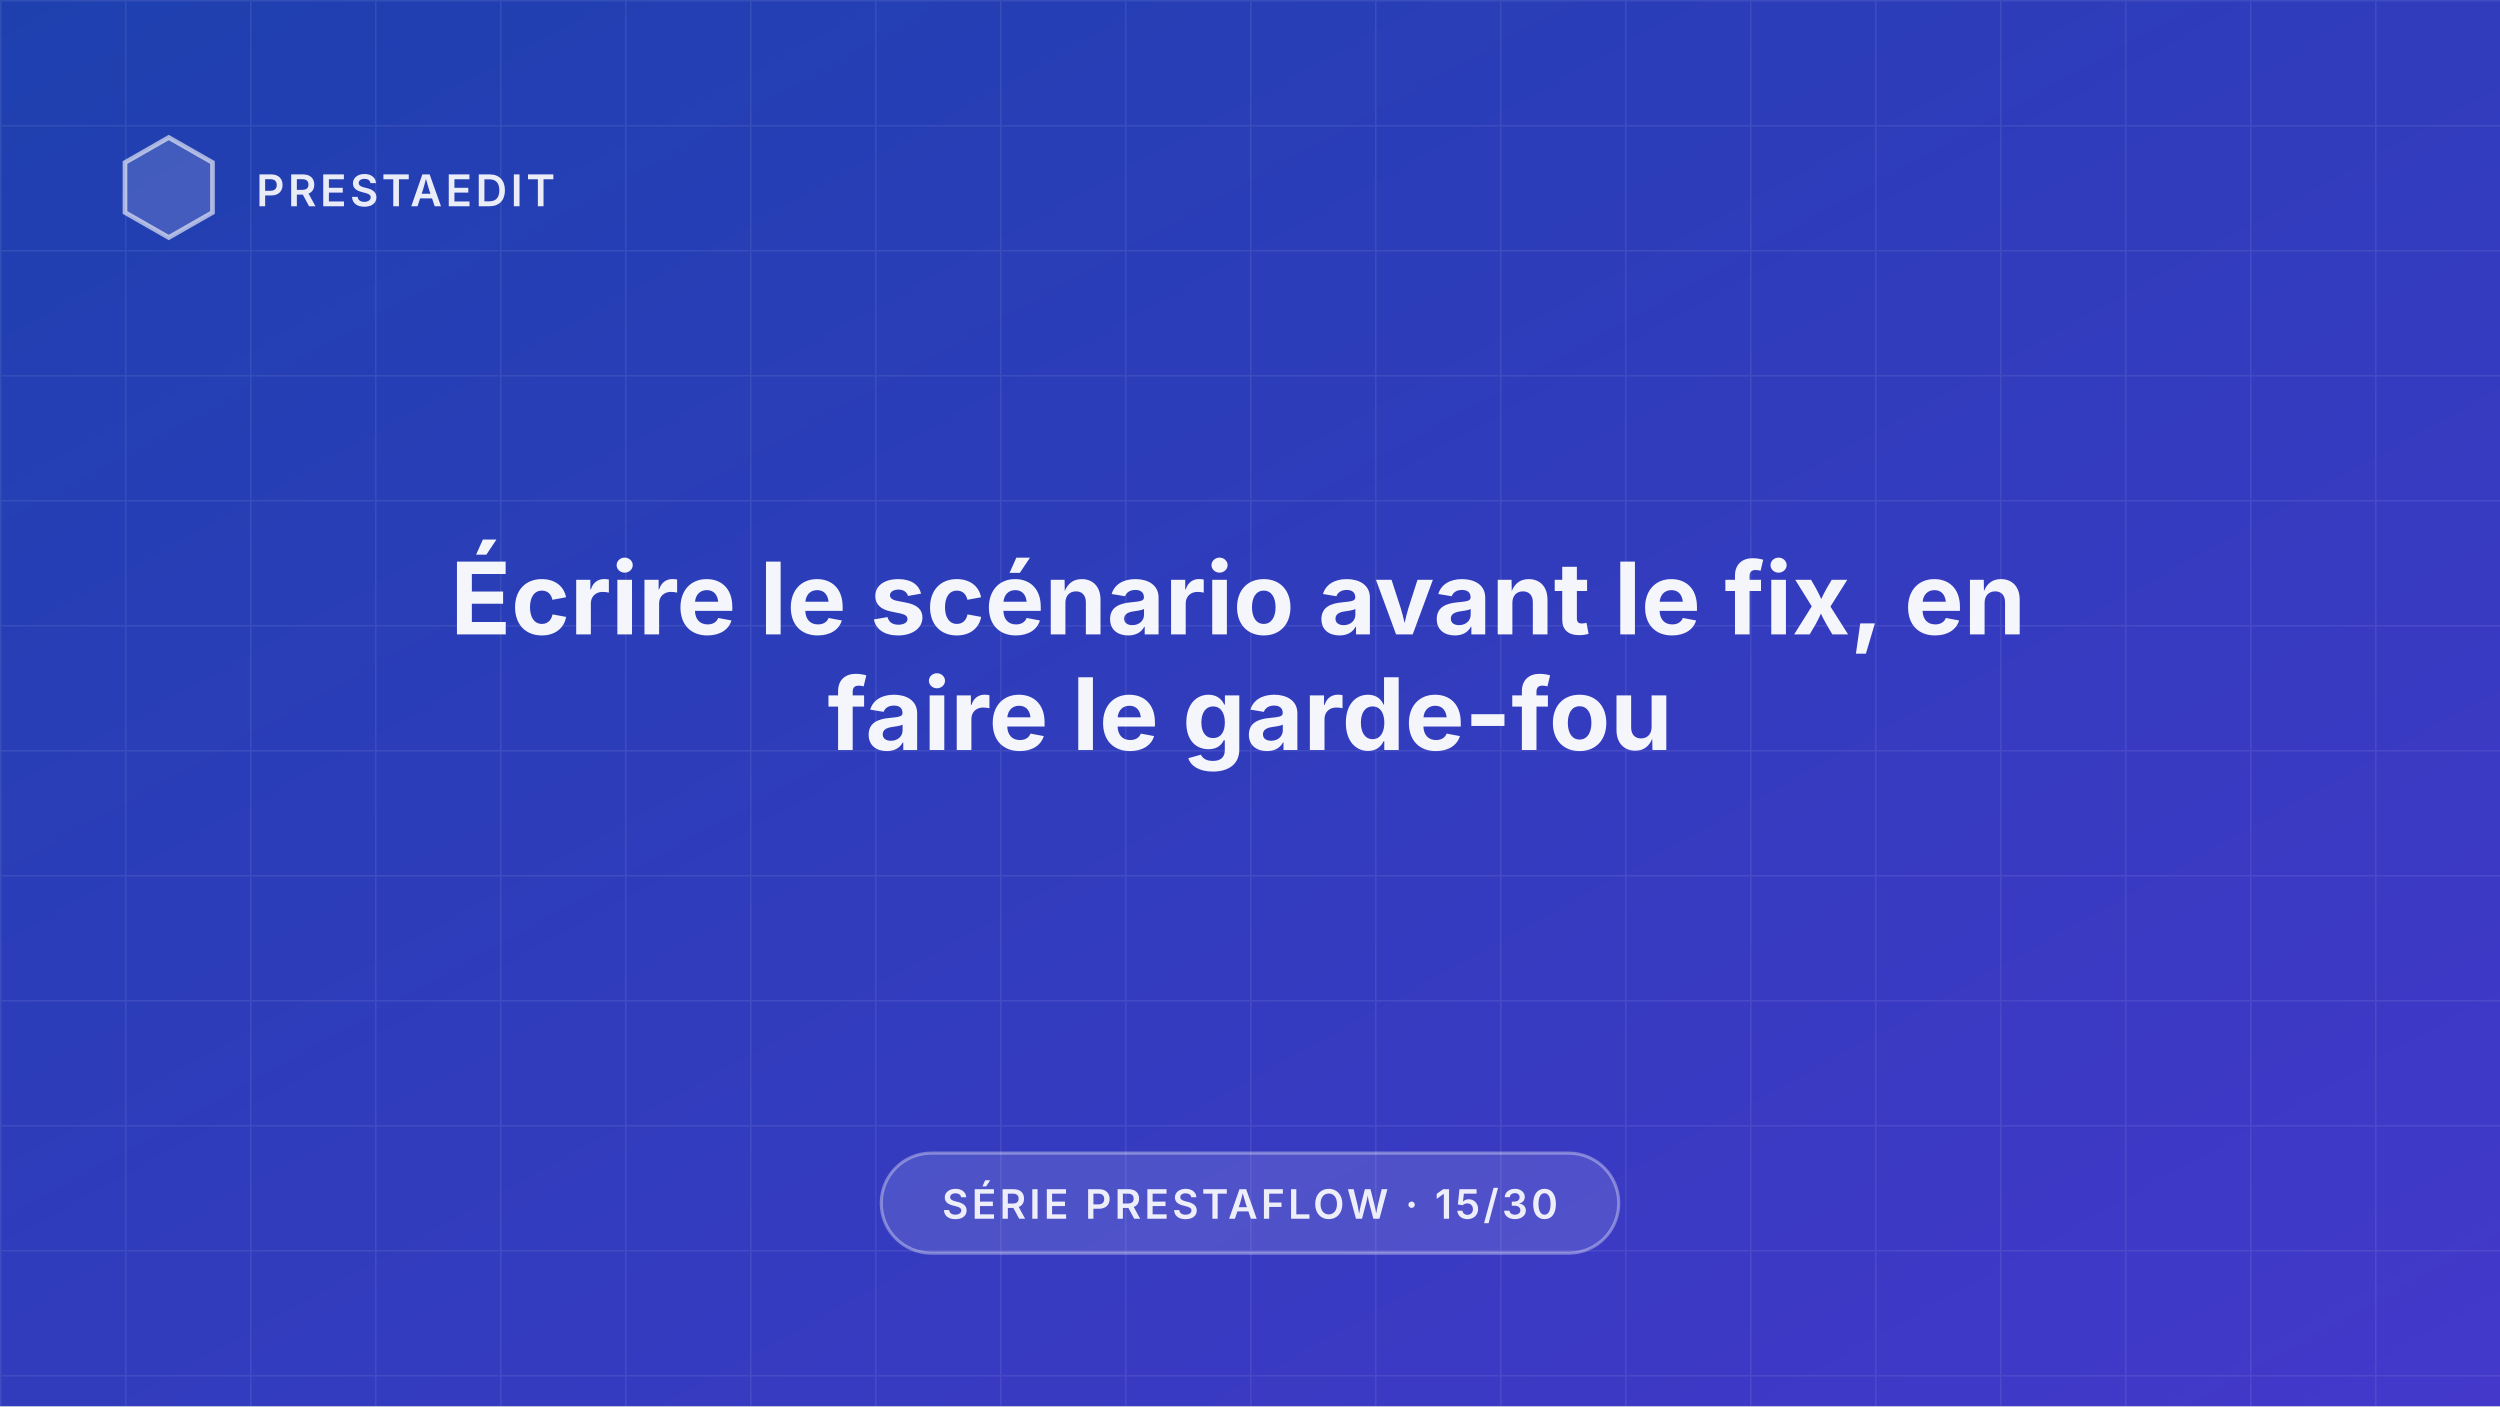
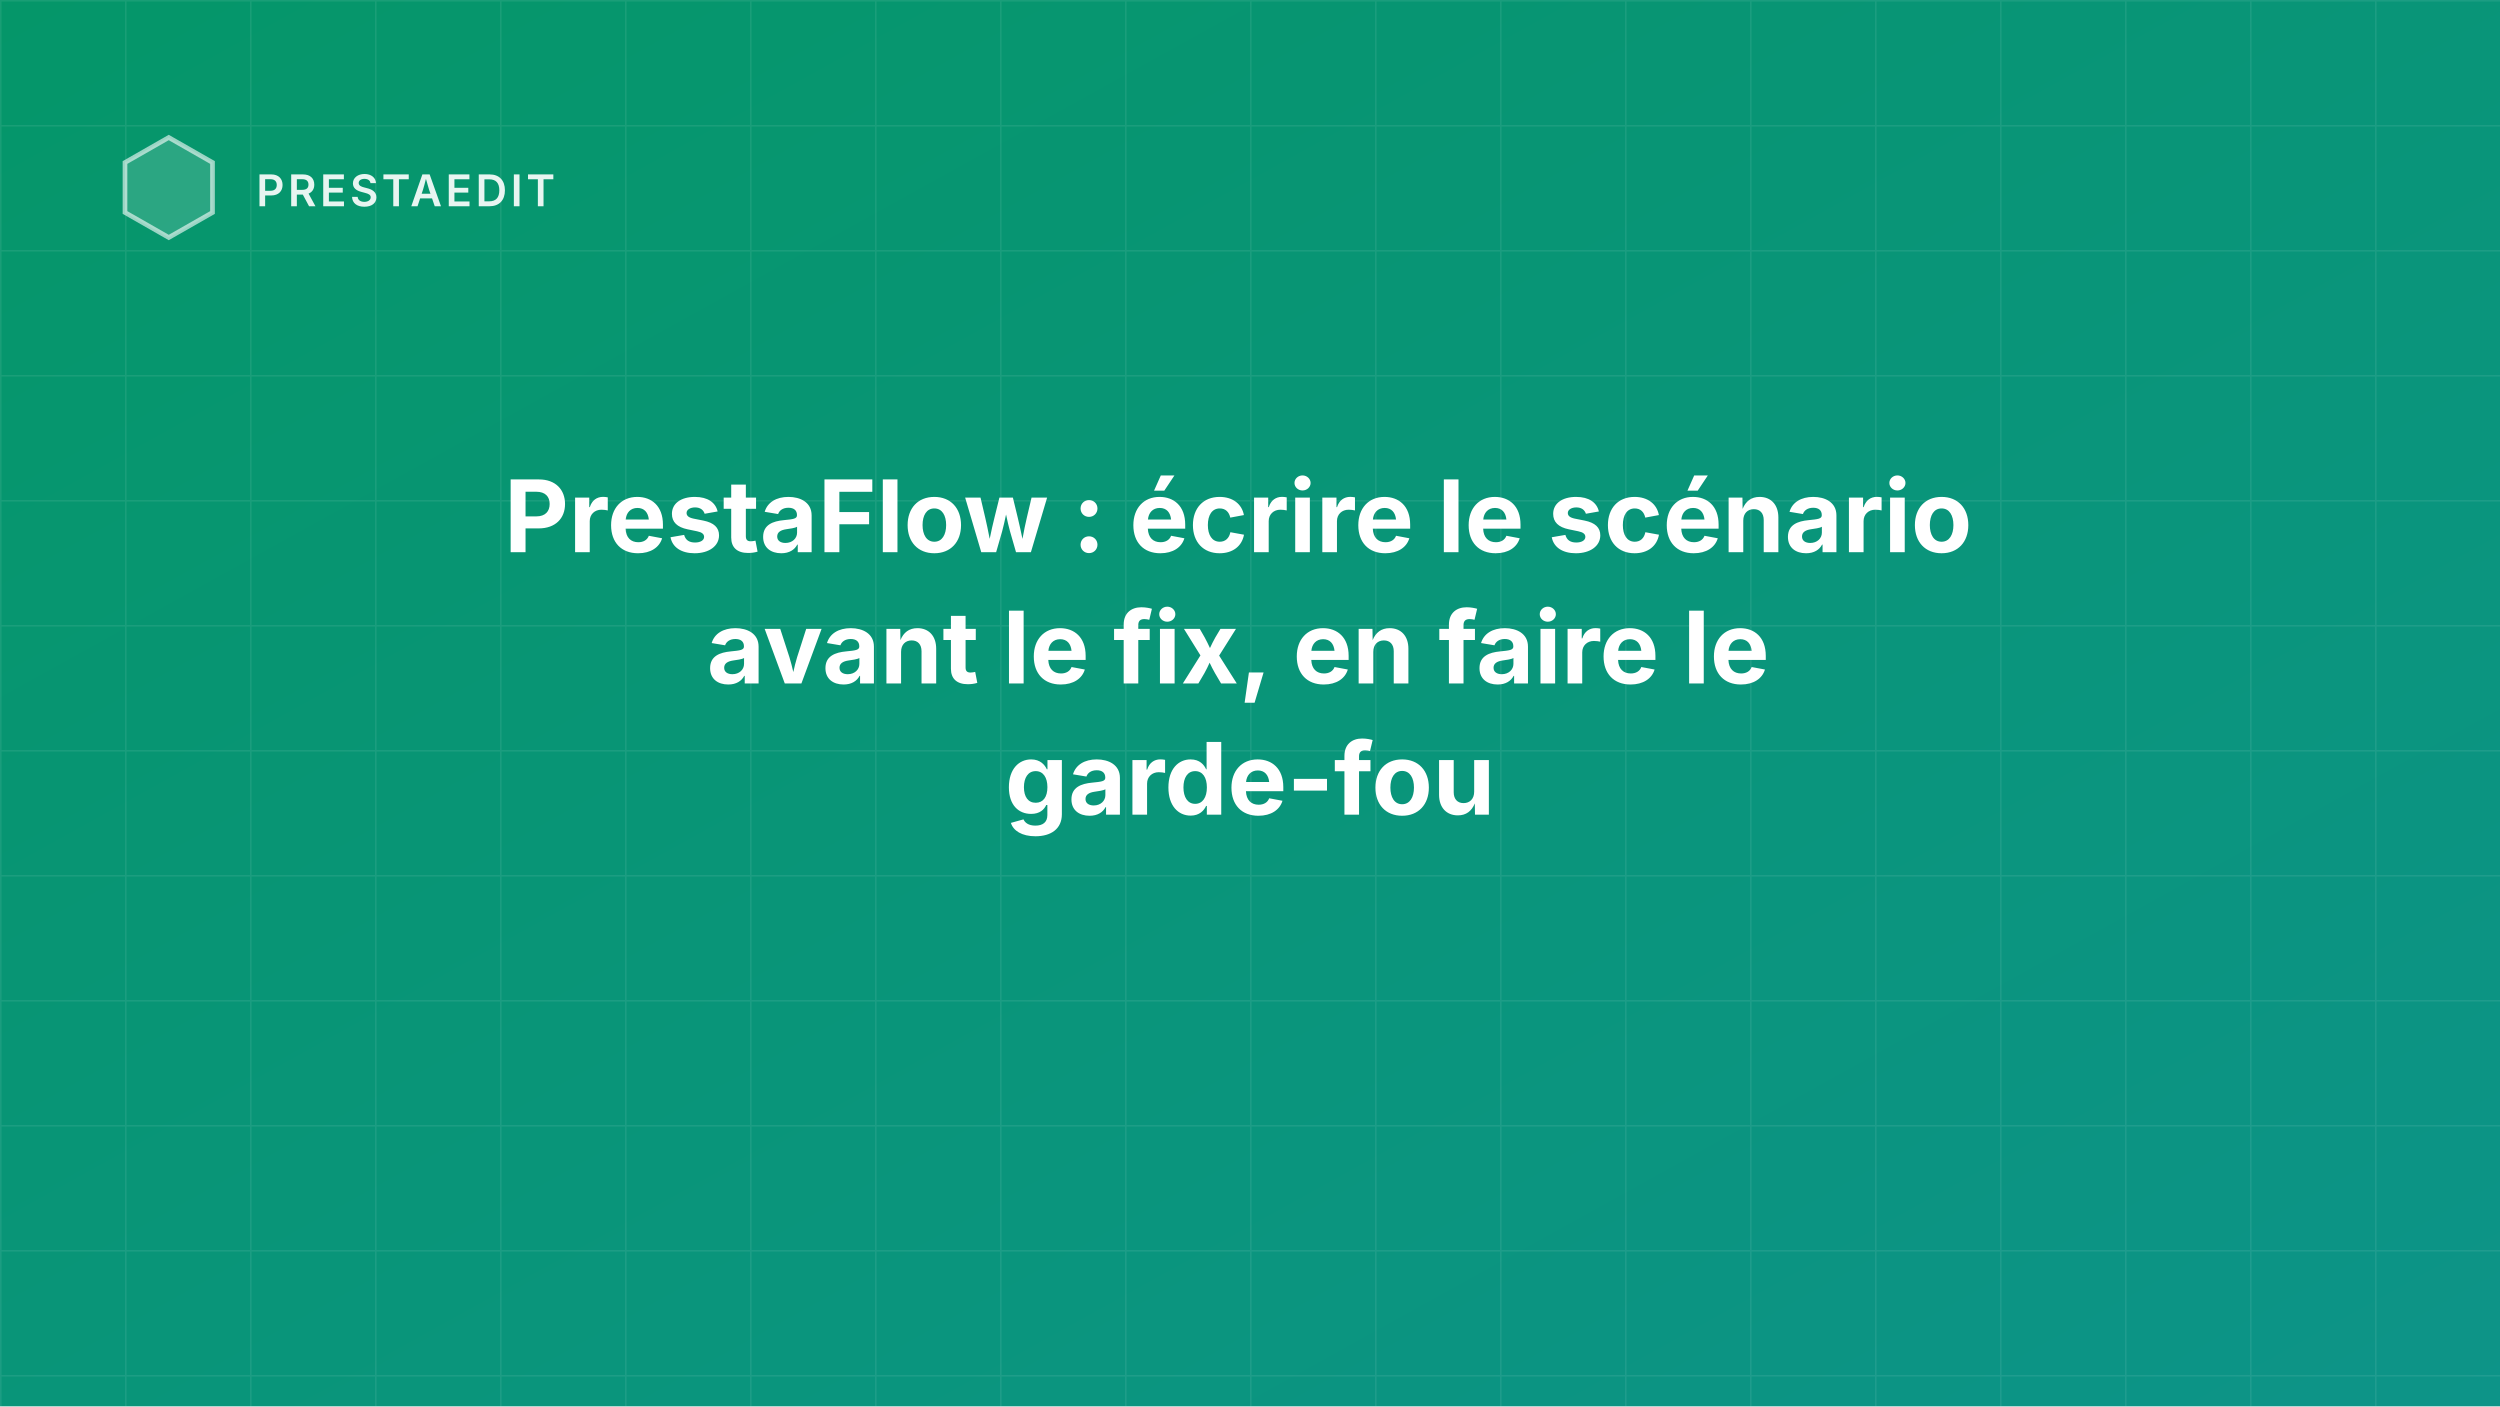
<svg xmlns="http://www.w3.org/2000/svg" width="800" height="450" viewBox="0 0 800 450" preserveAspectRatio="xMidYMid slice" role="img" aria-label="PrestaFlow : écrire le scénario avant le fix, en faire le garde-fou">
  <defs>
    <linearGradient id="bg" x1="0" y1="0" x2="1" y2="1">
-       <stop offset="0" stop-color="#1e40af" />
-       <stop offset="1" stop-color="#4338ca" />
+       <stop offset="0" stop-color="#059669" />
+       <stop offset="1" stop-color="#0d9488" />
    </linearGradient>
    <pattern id="grid" width="40" height="40" patternUnits="userSpaceOnUse">
      <path d="M40 0H0V40" fill="none" stroke="rgba(255,255,255,0.08)" stroke-width="1" />
    </pattern>
  </defs>
  <rect width="800" height="450" fill="url(#bg)" />
  <rect width="800" height="450" fill="url(#grid)" />
  <g transform="translate(40 40)" fill="rgba(255,255,255,0.9)">
    <path transform="translate(0 4)" d="M14 0L28 8v16L14 32 0 24V8z" fill="rgba(255,255,255,0.15)" stroke="rgba(255,255,255,0.6)" stroke-width="1.5" />
    <text x="42" y="26" font-family="ui-sans-serif,system-ui,-apple-system,sans-serif" font-size="14" font-weight="600" letter-spacing="0.08em">PRESTAEDIT</text>
  </g>
-   <g transform="translate(400 203)" fill="rgba(255,255,255,0.95)" text-anchor="middle">
-     <text font-family="ui-sans-serif,system-ui,-apple-system,sans-serif" font-size="32" font-weight="700">
-       <tspan x="0" y="0">Écrire le scénario avant le fix, en</tspan>
-       <tspan x="0" y="37">faire le garde-fou</tspan>
-     </text>
-   </g>
-   <g transform="translate(400 385)" text-anchor="middle">
-     <rect x="-118" y="-16" width="236" height="32" rx="16" fill="rgba(255,255,255,0.12)" stroke="rgba(255,255,255,0.35)" stroke-width="1" />
-     <text y="5" font-family="ui-sans-serif,system-ui,-apple-system,sans-serif" font-size="13" font-weight="600" fill="rgba(255,255,255,0.9)" letter-spacing="0.08em">SÉRIE PRESTAFLOW · 15/30</text>
-   </g>
+   <text text-anchor="middle" fill="white" font-family="ui-sans-serif,system-ui,-apple-system,sans-serif" font-size="32" font-weight="700">
+     <tspan x="400" y="176.7">PrestaFlow : écrire le scénario</tspan>
+     <tspan x="400" y="218.7">avant le fix, en faire le</tspan>
+     <tspan x="400" y="260.7">garde-fou</tspan>
+   </text>
</svg>
